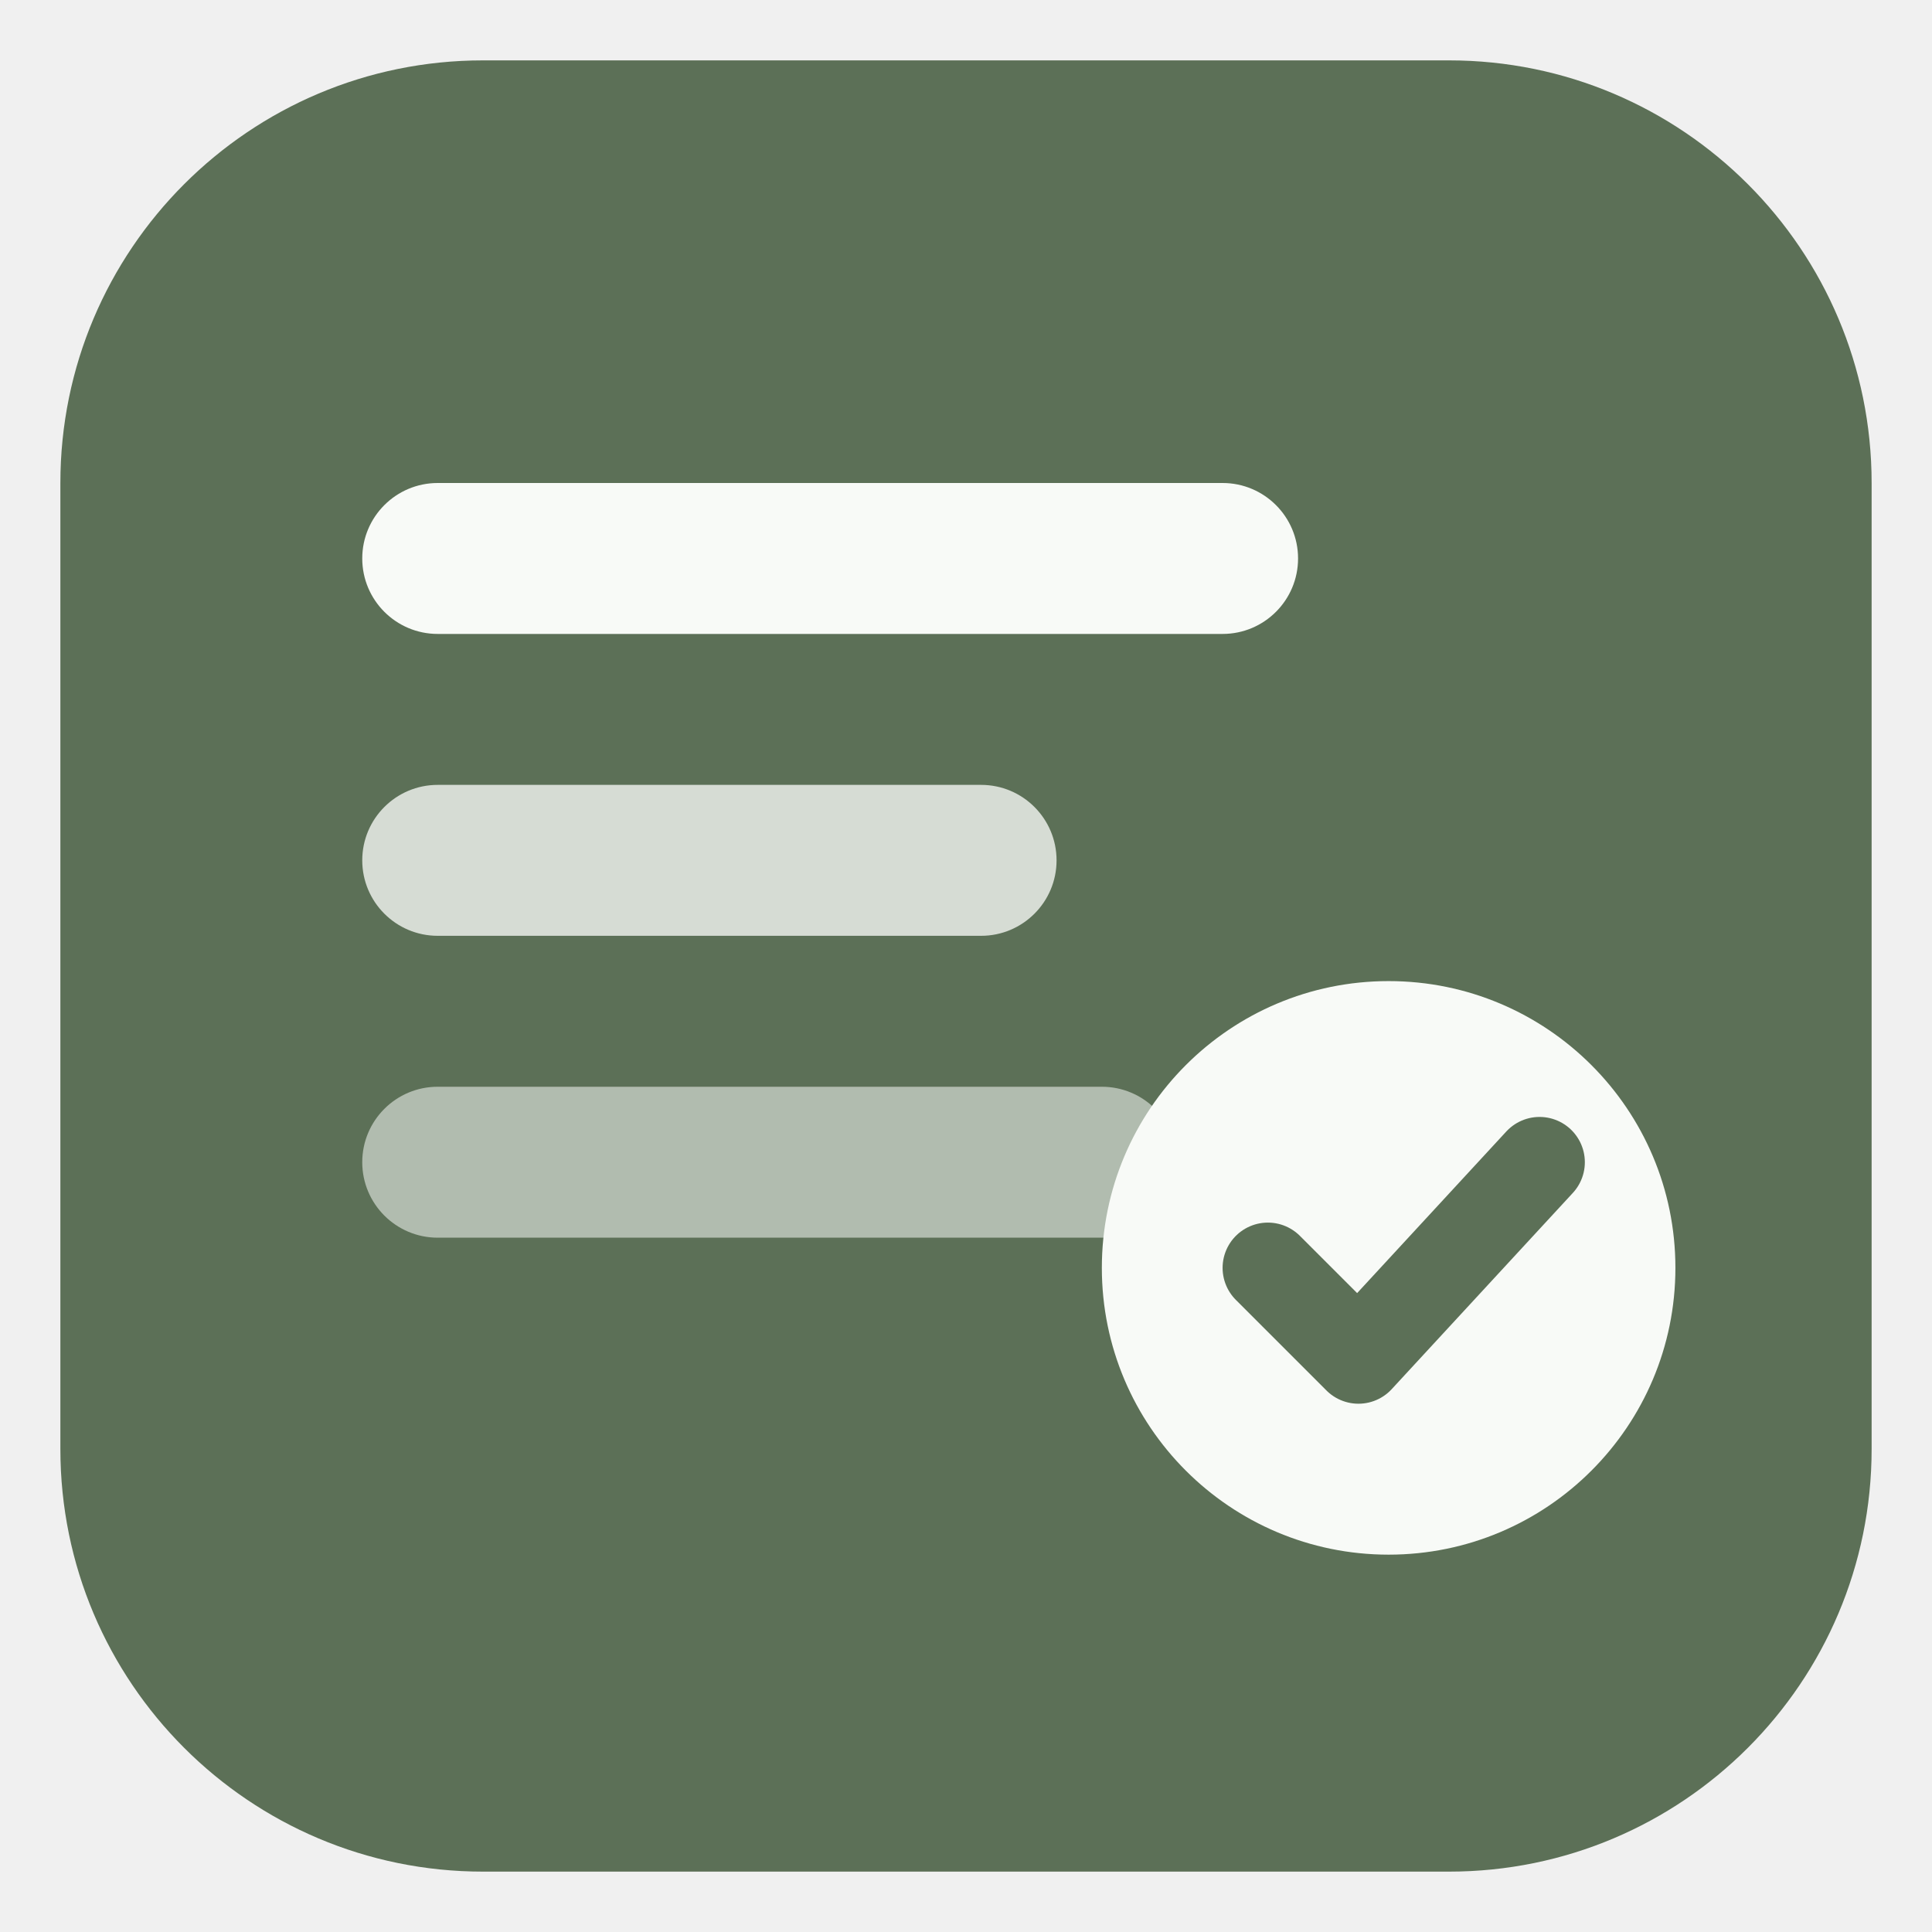
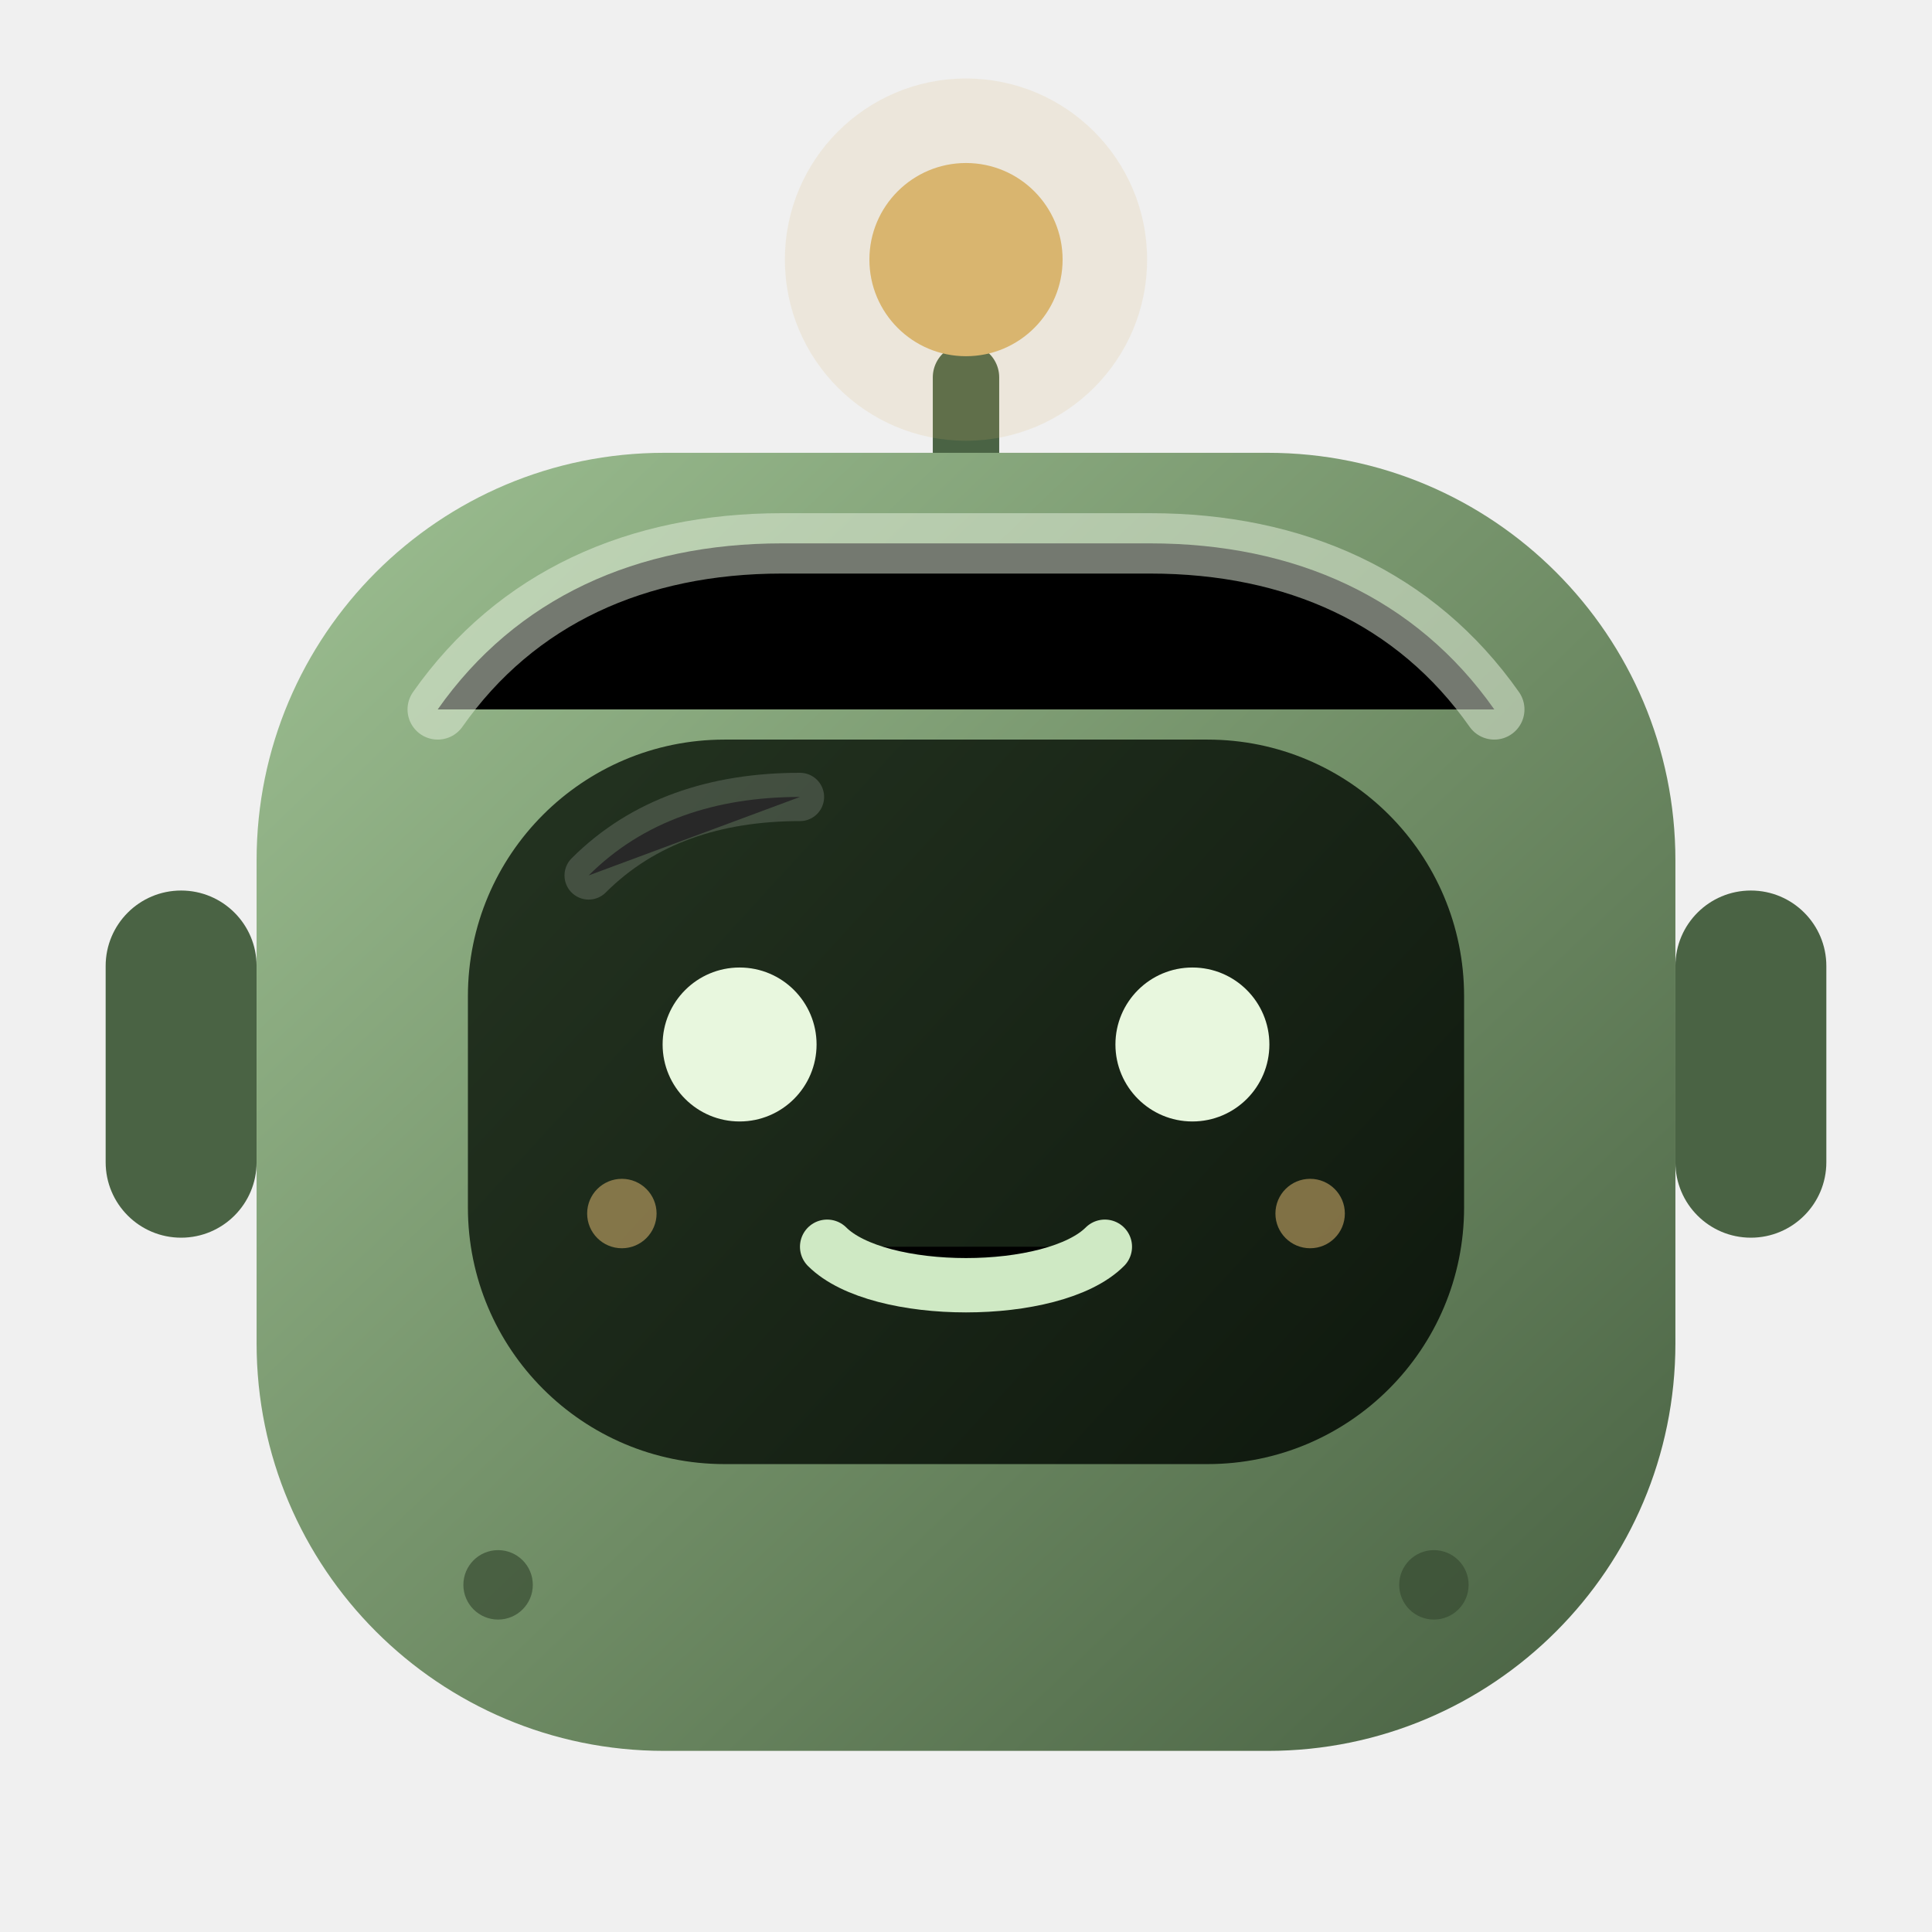
- <svg xmlns="http://www.w3.org/2000/svg" viewBox="0 0 128 128" width="128" height="128" role="img" aria-label="SiteScore logo">
-   <rect x="4" y="4" width="120" height="120" rx="28" fill="#5C7057" />
-   <rect x="24" y="32" width="62" height="10" rx="5" fill="#F8FAF7" />
-   <rect x="24" y="52" width="46" height="10" rx="5" fill="#F8FAF7" opacity="0.78" />
-   <rect x="24" y="72" width="54" height="10" rx="5" fill="#F8FAF7" opacity="0.55" />
-   <circle cx="92" cy="84" r="19" fill="#F8FAF7" />
-   <path d="M84 84 l6 6 l12 -13" fill="none" stroke="#5C7057" stroke-width="6" stroke-linecap="round" stroke-linejoin="round" />
+ <svg xmlns="http://www.w3.org/2000/svg" viewBox="0 0 64 64" width="128" height="128" role="img" aria-labelledby="siteScoreMascotTitle">
+   <defs>
+     <linearGradient id="body" x1="12" y1="16" x2="52" y2="58" gradientUnits="userSpaceOnUse">
+       <stop offset="0" stop-color="#9ABC8F" />
+       <stop offset=".55" stop-color="#6E8B64" />
+       <stop offset="1" stop-color="#4A6344" />
+     </linearGradient>
+     <linearGradient id="screen" x1="20" y1="26" x2="44" y2="48" gradientUnits="userSpaceOnUse">
+       <stop offset="0" stop-color="#22311F" />
+       <stop offset="1" stop-color="#101A0F" />
+     </linearGradient>
+   </defs>
+   <path d="M32 17.5v-5" stroke="#4A6344" stroke-width="2.2" stroke-linecap="round" />
+   <circle cx="32" cy="8.6" r="6" fill="#D9B56F" opacity=".16" />
+   <circle cx="32" cy="8.6" r="3.2" fill="#D9B56F" />
+   <rect x="3.5" y="29.5" width="5" height="11.5" rx="2.5" fill="#4A6344" />
+   <rect x="55.5" y="29.5" width="5" height="11.5" rx="2.5" fill="#4A6344" />
+   <rect x="8.5" y="15" width="47" height="43" rx="13.5" fill="url(#body)" />
+   <path d="M14.5 23.5c2.6-3.7 6.6-5.5 11.4-5.5h12.2c4.8 0 8.8 1.8 11.4 5.5" stroke="#E8F3E1" stroke-opacity=".5" stroke-width="2" stroke-linecap="round" />
+   <rect x="15.5" y="24.5" width="33" height="24" rx="8.5" fill="url(#screen)" />
+   <path d="M19.5 29c1.8-1.8 4.2-2.6 7-2.6" stroke="#FFFFFF" stroke-opacity=".16" stroke-width="1.6" stroke-linecap="round" />
+   <circle cx="24.5" cy="34.6" r="2.55" fill="#E8F7DE" />
+   <circle cx="39.5" cy="34.6" r="2.55" fill="#E8F7DE" />
+   <path d="M27.4 41.3c1.7 1.7 7.5 1.7 9.2 0" stroke="#CFE9C4" stroke-width="1.8" stroke-linecap="round" />
+   <circle cx="20.6" cy="40.2" r="1.15" fill="#D9B56F" opacity=".55" />
+   <circle cx="43.4" cy="40.2" r="1.15" fill="#D9B56F" opacity=".55" />
+   <circle cx="16.5" cy="52.5" r="1.15" fill="#374B32" opacity=".7" />
+   <circle cx="47.5" cy="52.5" r="1.15" fill="#374B32" opacity=".7" />
</svg>
